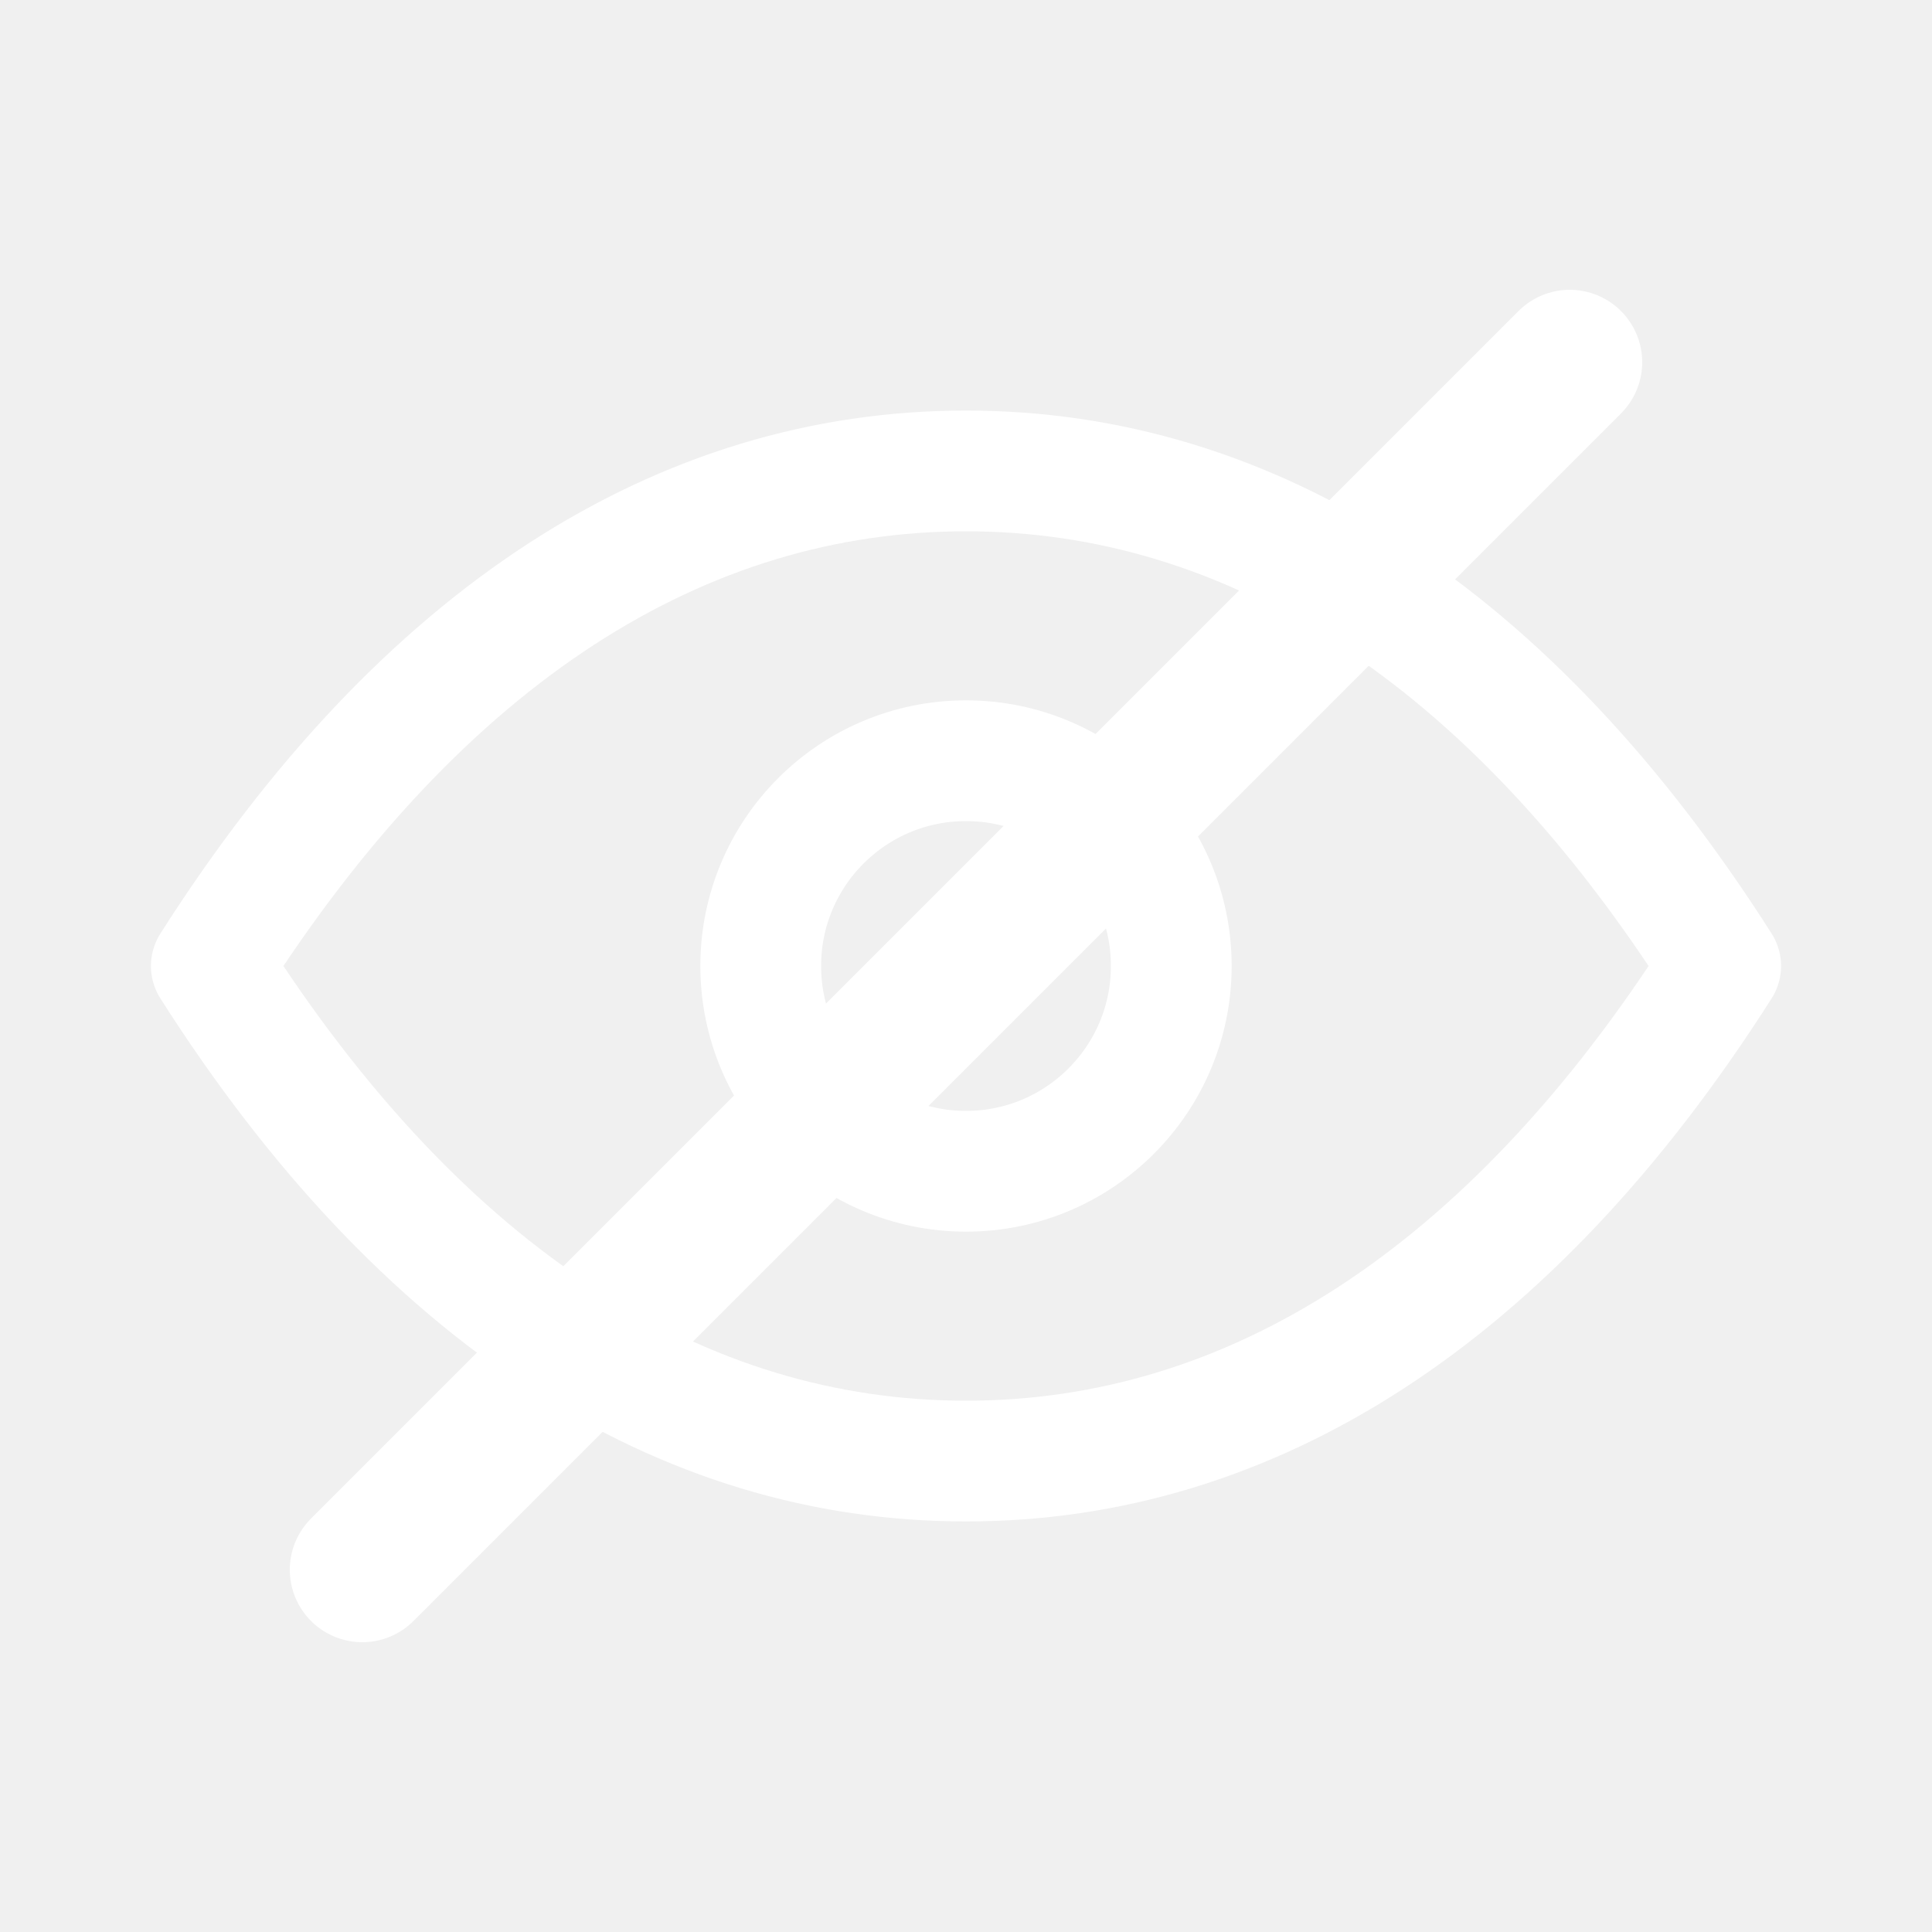
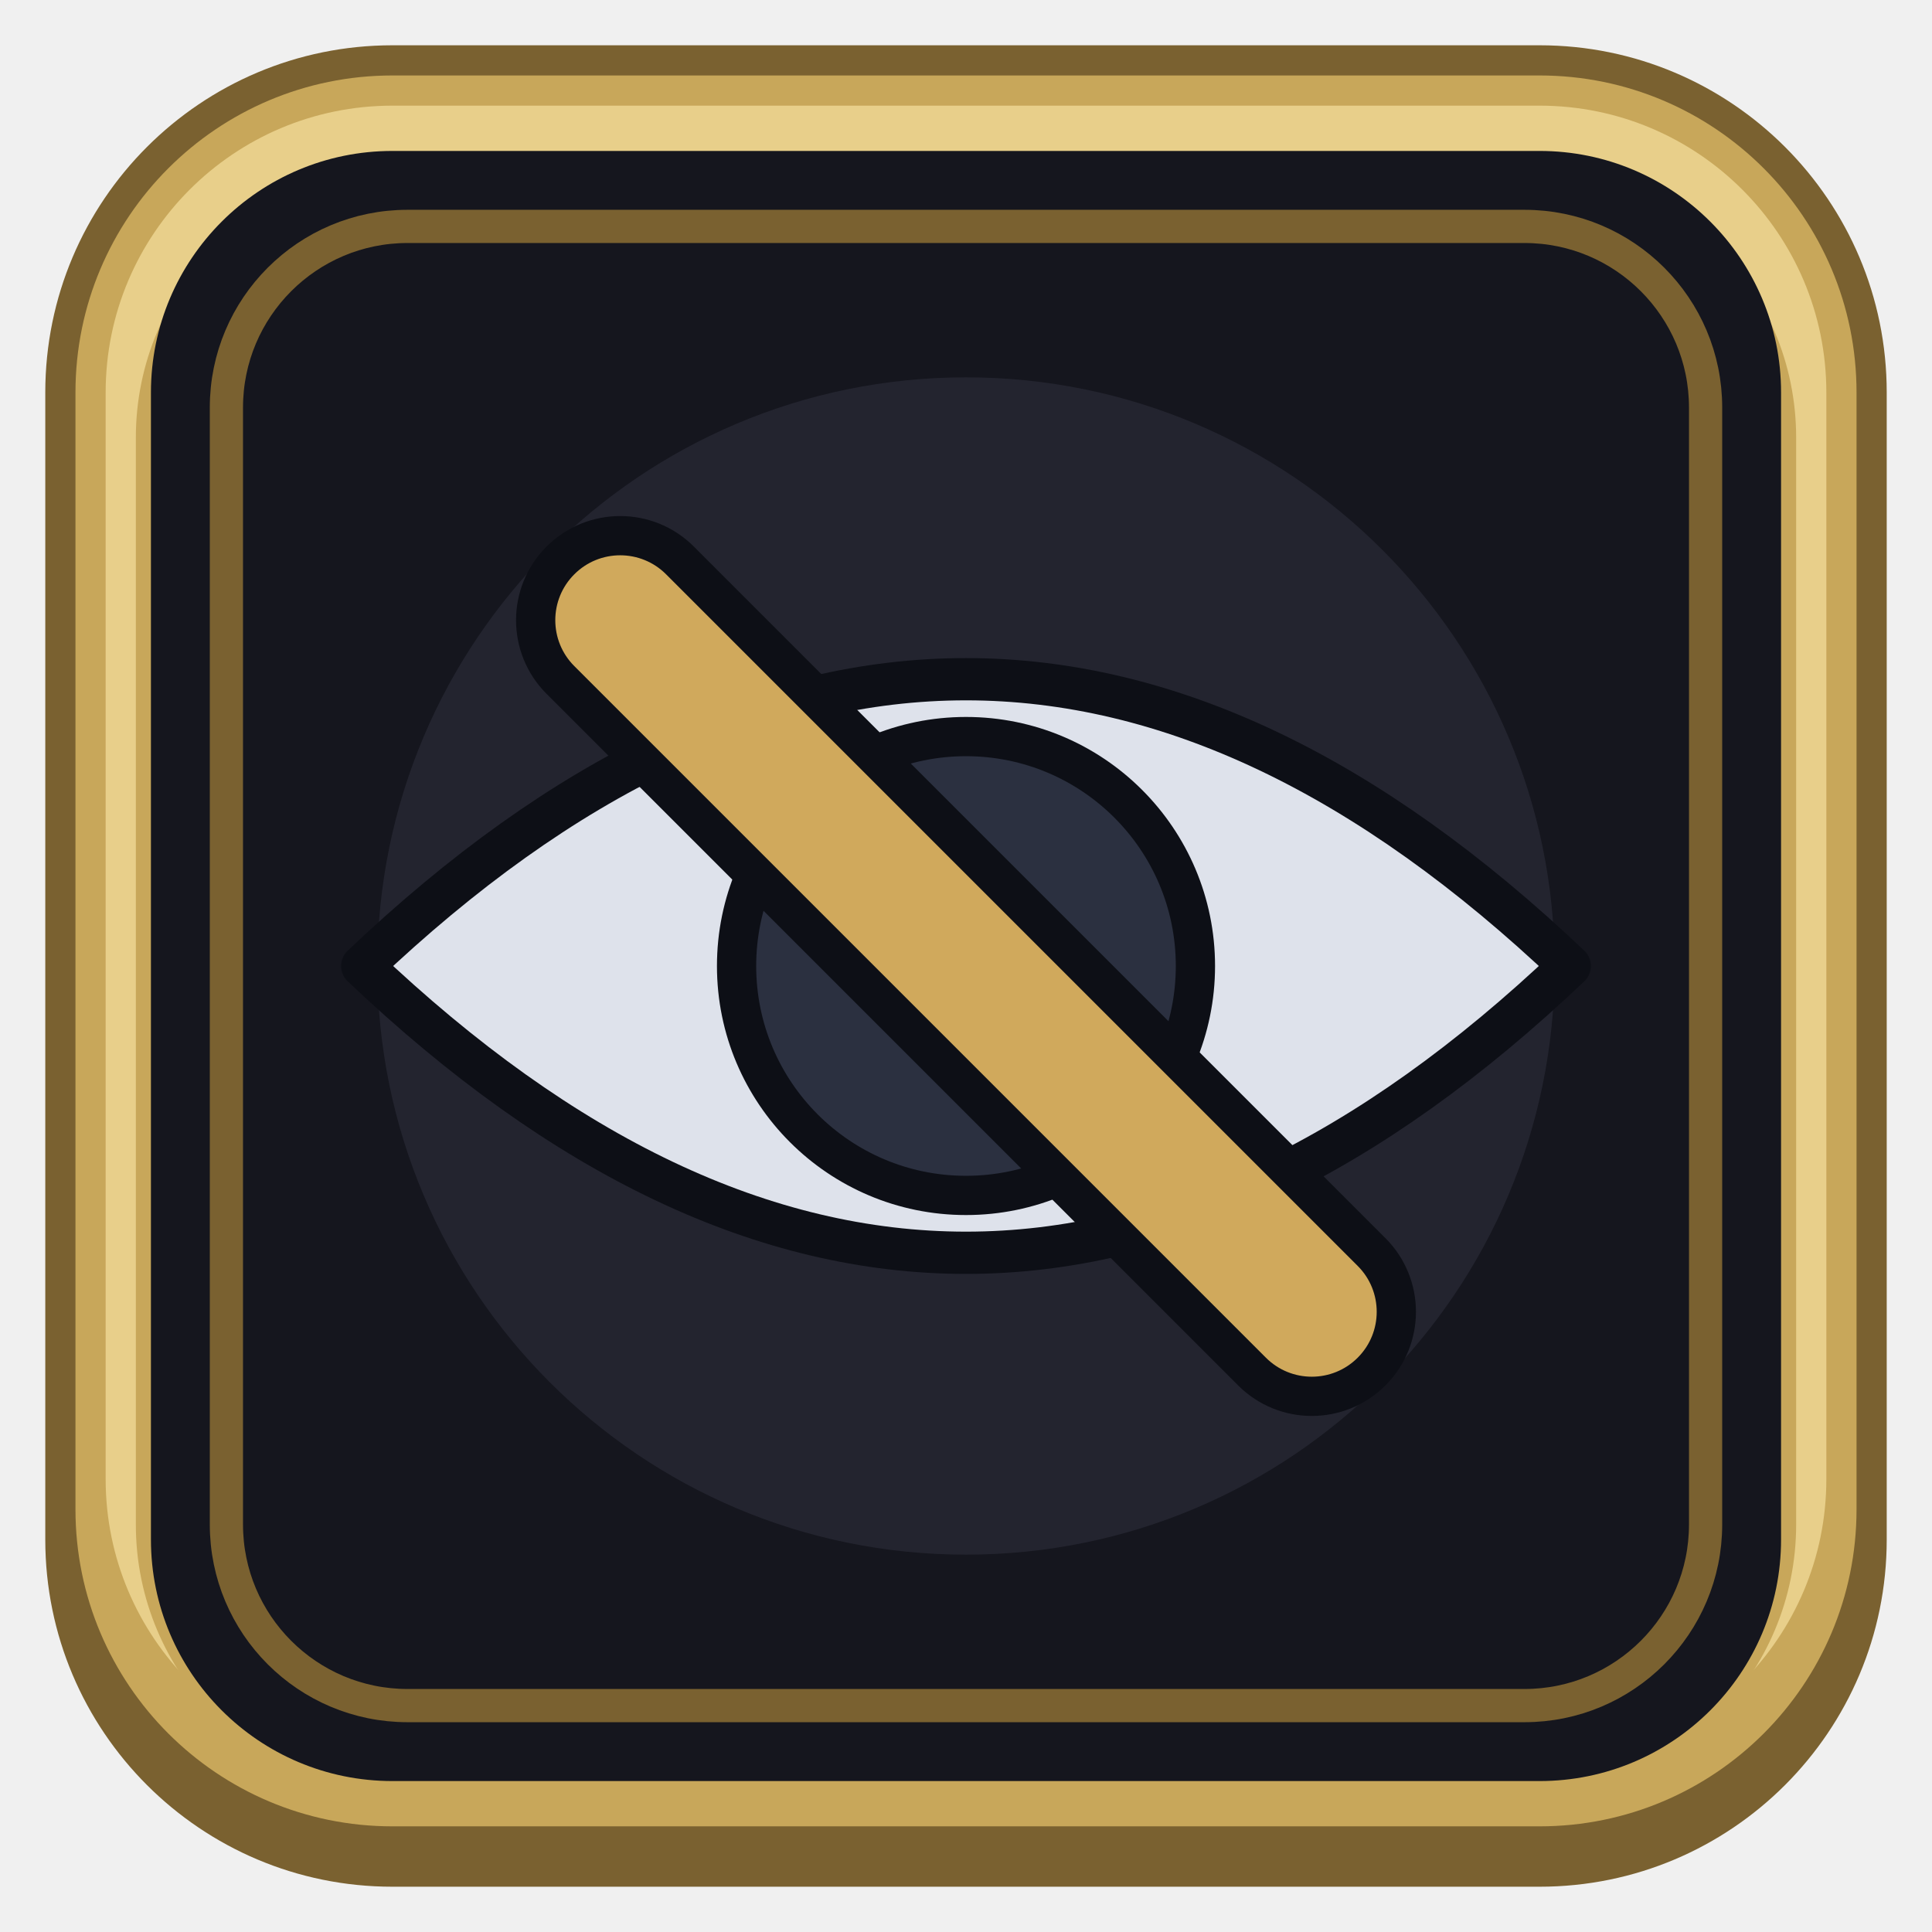
- <svg xmlns="http://www.w3.org/2000/svg" width="32" height="32" viewBox="0 0 32 32">
-   <g fill="none" stroke="#ffffff" stroke-width="2" stroke-linecap="round" stroke-linejoin="round">
-     <path d="M3.5 16 C7 10.5 11.3 7.8 16 7.8 C20.7 7.8 25 10.5 28.5 16 C25 21.5 20.7 24.2 16 24.2 C11.3 24.2 7 21.5 3.5 16z" />
-     <circle cx="16" cy="16" r="3.4" />
-     <path d="M6 26 L26 6" stroke-width="2.4" />
+ <svg xmlns="http://www.w3.org/2000/svg" width="64" height="64" viewBox="0 0 64 64">
+   <rect x="1.5" y="1.5" width="61.0" height="61.0" rx="11.5" fill="#7a6130" />
+   <rect x="2.5" y="2.5" width="59.0" height="58.0" rx="10.5" fill="#c8a75a" />
+   <rect x="3.5" y="3.5" width="57.0" height="55.0" rx="9.5" fill="#e8cf8a" />
+   <rect x="4.5" y="5.5" width="55.0" height="54.0" rx="9.0" fill="#c8a75a" />
+   <rect x="5.0" y="5.0" width="54.0" height="54.0" rx="8.0" fill="#15161e" />
+   <rect x="7.5" y="7.5" width="49.0" height="49.0" rx="6.0" fill="none" stroke="#7a6130" stroke-width="1.1" stroke-linejoin="round" />
+   <circle cx="32.0" cy="32.0" r="19.5" fill="#23242f" />
+   <path d="M12 32 Q32 13 52 32 Q32 51 12 32z" fill="#dee2eb" stroke="#0d0f16" stroke-width="1.4" stroke-linejoin="round" />
+   <circle cx="32.0" cy="32.0" r="7.6" fill="#2b3040" stroke="#0d0f16" stroke-width="1.3" stroke-linejoin="round" />
+   <circle cx="29.6" cy="29.6" r="2.4" fill="#dee2eb" />
+   <g transform="translate(32.0 32.0) rotate(-45.0)">
+     <rect x="-2.8" y="-19.0" width="5.6" height="38.0" rx="2.8" fill="#d0a95c" stroke="#0d0f16" stroke-width="1.3" stroke-linejoin="round" />
  </g>
</svg>
